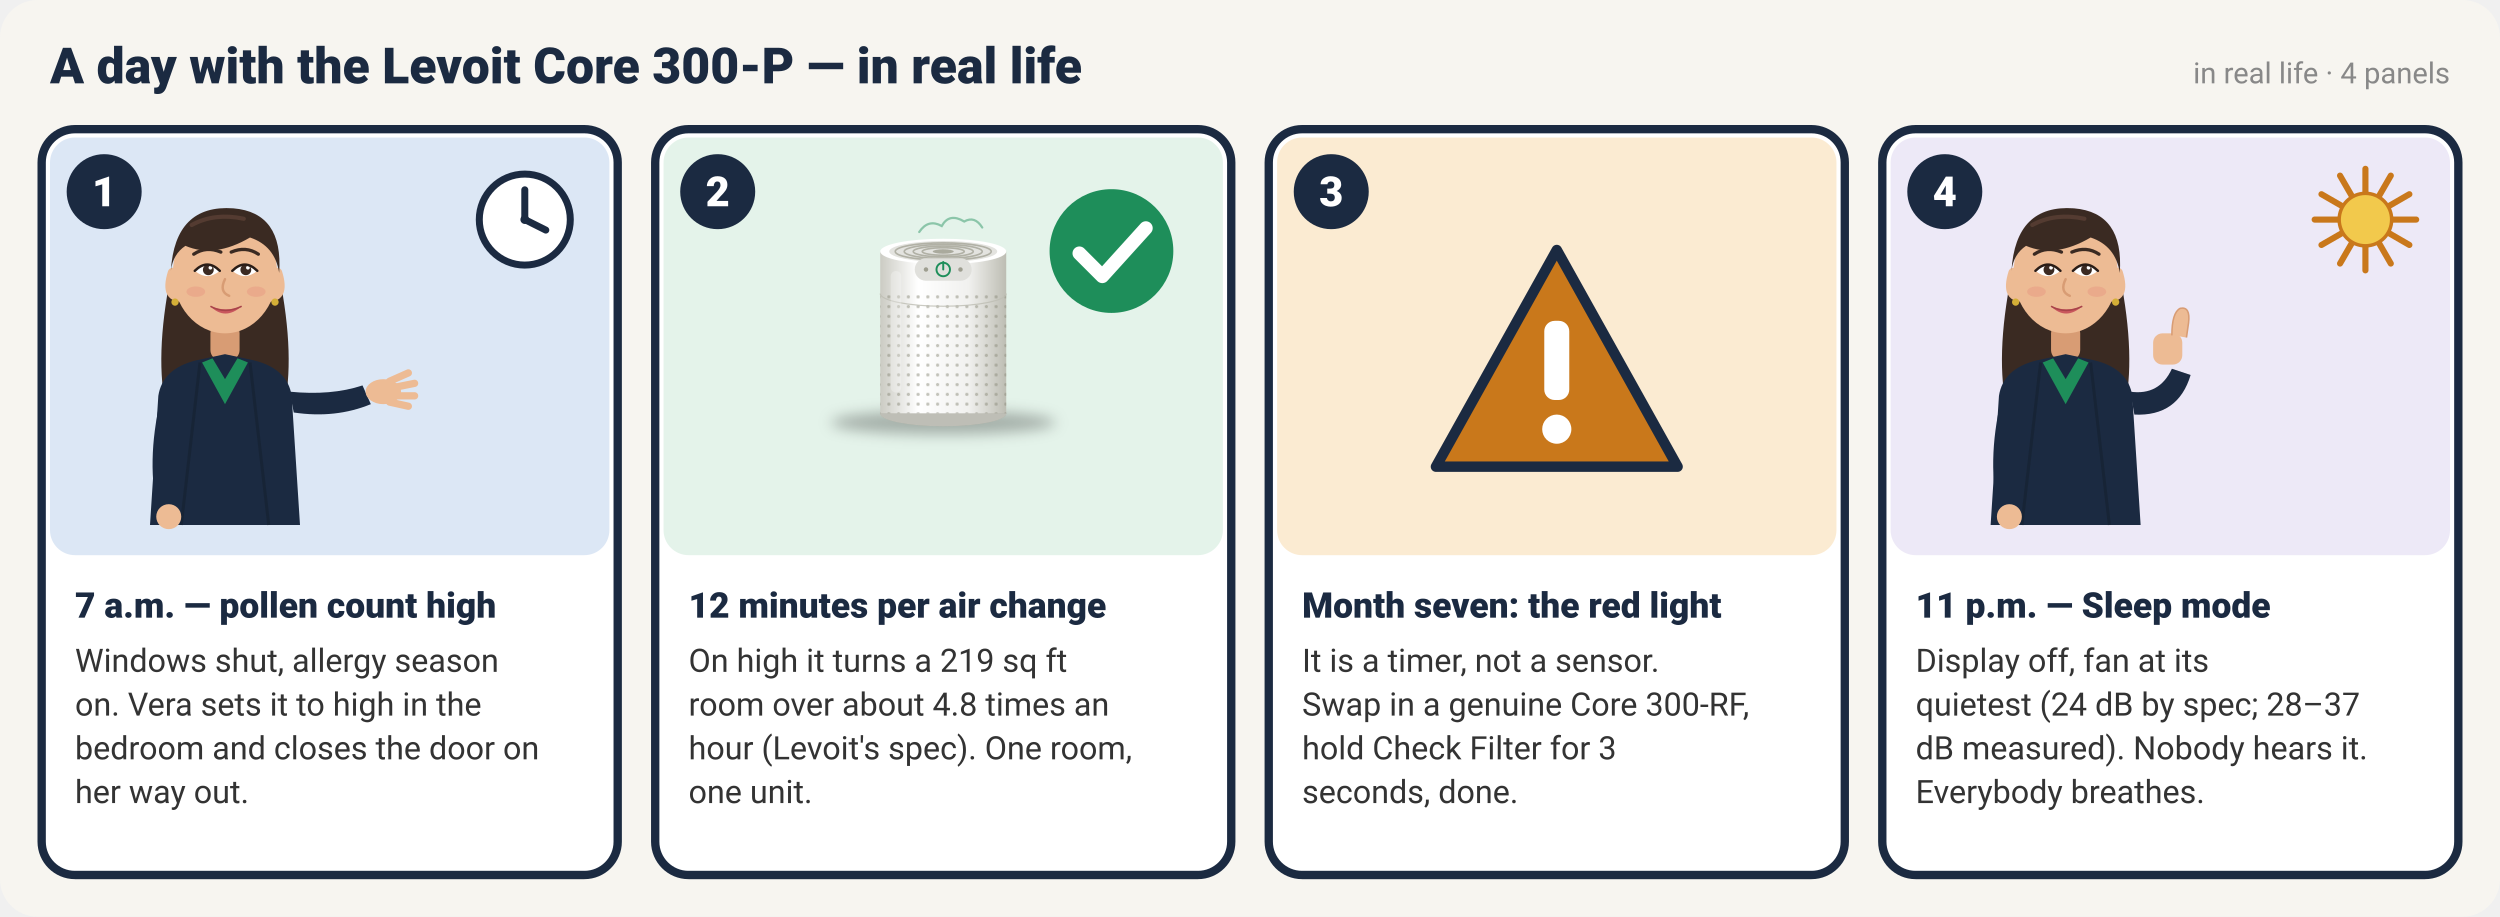
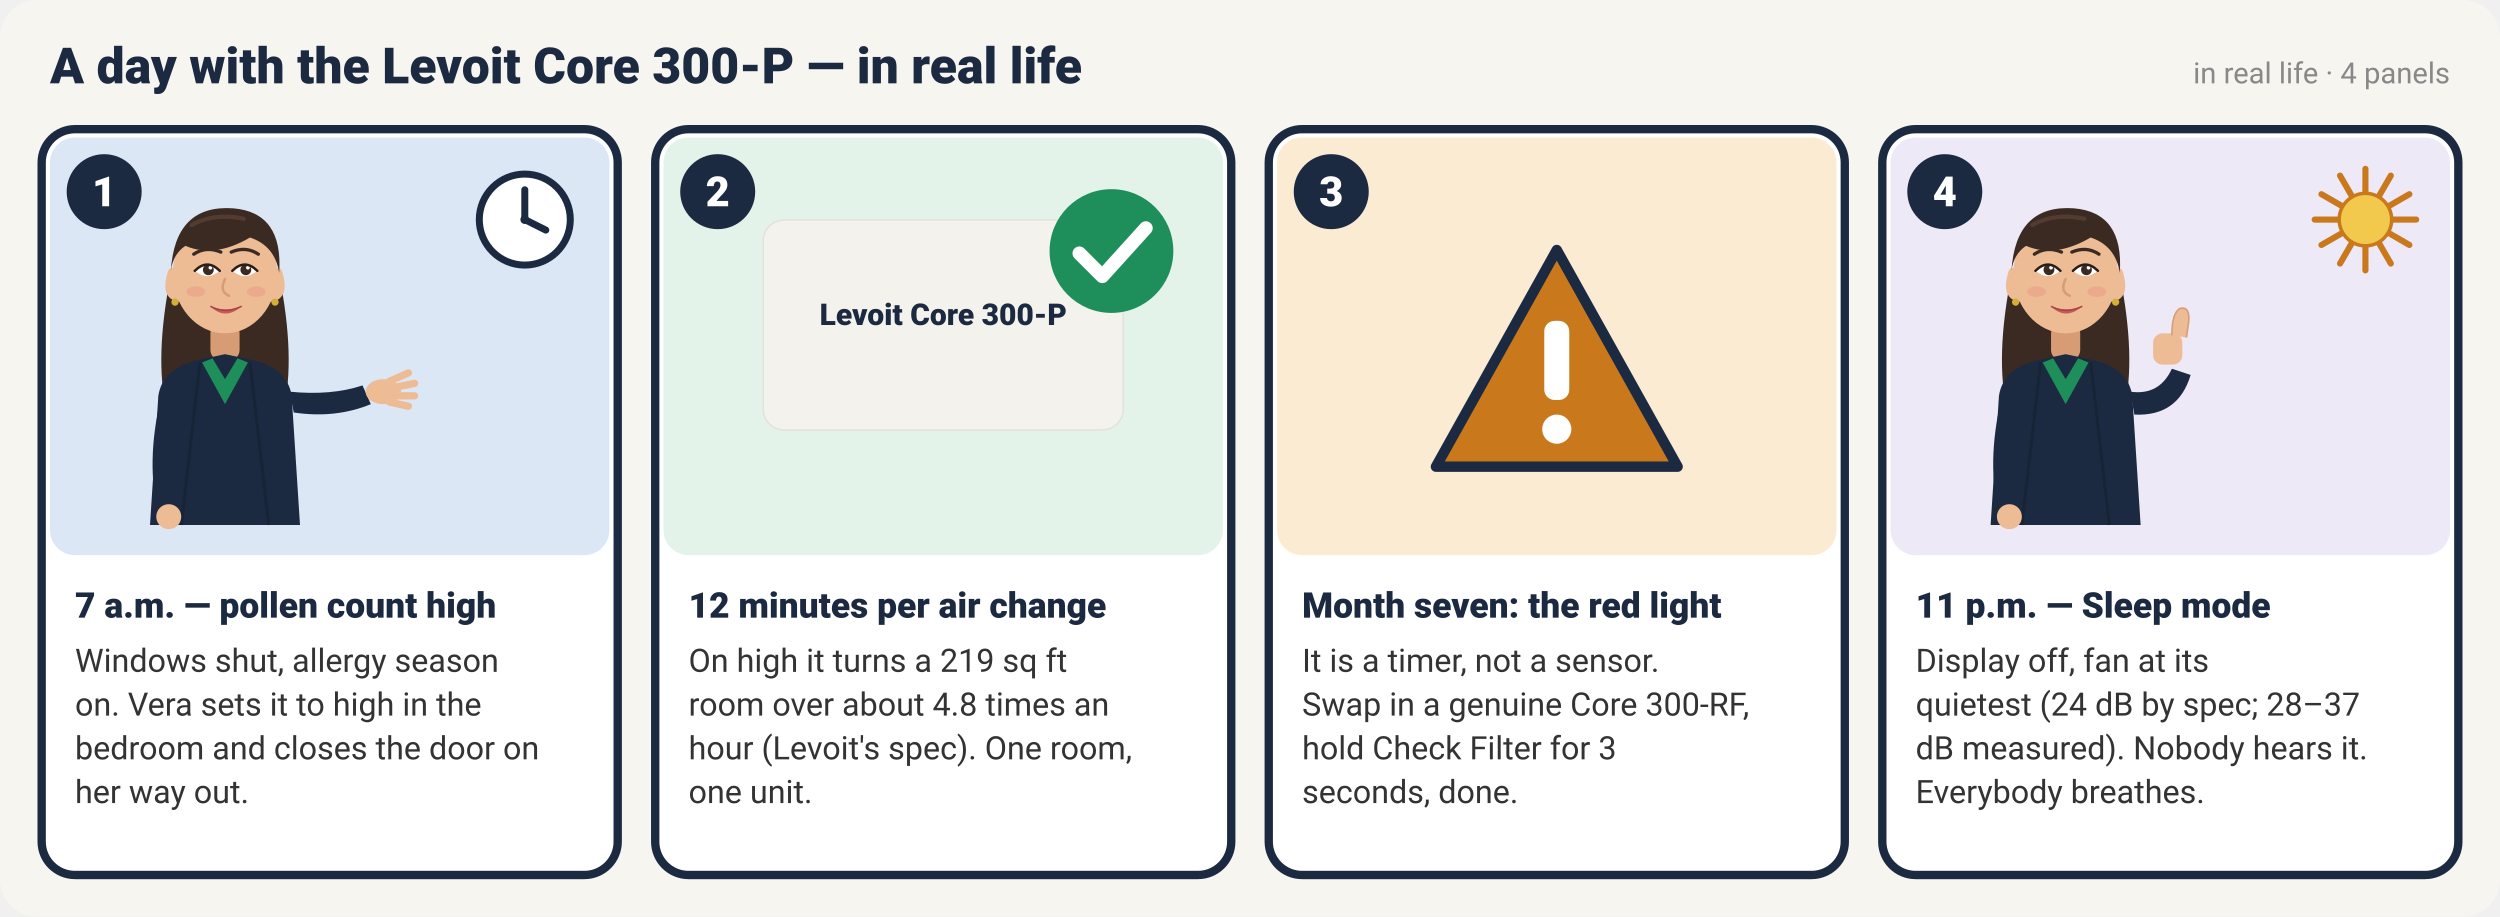
<svg xmlns="http://www.w3.org/2000/svg" viewBox="0 0 1200 440" role="img" aria-label="A day with the Levoit Core 300-P — in real life">
  <rect width="1200" height="440" rx="18" fill="#F7F5F0" />
  <text x="24" y="40" font-family="-apple-system,Segoe UI,Roboto,Helvetica,Arial,sans-serif" font-size="24" font-weight="800" fill="#1B2A41">A day with the Levoit Core 300-P — in real life</text>
  <text x="1176" y="40" text-anchor="end" font-family="-apple-system,Segoe UI,Roboto,Helvetica,Arial,sans-serif" font-size="14" fill="#888">in real life · 4 panels</text>
  <rect x="20.0" y="62" width="276.5" height="358" rx="16" fill="#fff" stroke="#1B2A41" stroke-width="4" />
  <rect x="24.0" y="66" width="268.5" height="200.48" rx="12" fill="#DCE7F5" />
  <circle cx="50.0" cy="92" r="18" fill="#1B2A41" />
  <text x="50.0" y="99" text-anchor="middle" font-family="-apple-system,Segoe UI,Roboto,Helvetica,Arial,sans-serif" font-size="20" font-weight="800" fill="#fff">1</text>
  <g transform="translate(28.0 72) scale(0.5)">
    <path d="M 108 120 Q 92 200 104 250 L 216 250 Q 228 200 212 120 Q 160 40 108 120 Z" fill="#3A2A22" />
    <rect x="146" y="166" width="28" height="36" rx="10" fill="#D89C74" />
    <path d="M 96 236 Q 100 210 132 202 L 160 196 L 188 202 Q 220 210 224 236 L 232 360 L 88 360 Z" fill="#1B2A41" />
    <path d="M 138 204 L 160 244 L 182 204 L 172 200 L 160 220 L 148 200 Z" fill="#1E8E5A" />
    <path d="M 136 204 L 118 360 M 184 204 L 202 360" stroke="#14202F" stroke-width="3" fill="none" opacity="0.6" />
    <path d="M 98 240 Q 84 300 96 350 L 116 348 Q 108 300 118 244 Z" fill="#1B2A41" />
    <circle cx="106" cy="352" r="12" fill="#EDBB94" />
    <ellipse cx="160" cy="118" rx="50" ry="58" fill="#EDBB94" />
    <path d="M 110 118 q -8 26 12 22 M 210 118 q 8 26 -12 22" stroke="#EDBB94" stroke-width="10" stroke-linecap="round" fill="none" />
    <path d="M 108 116 Q 112 52 168 56 Q 216 60 212 118 Q 208 92 184 84 Q 150 104 122 92 Q 110 100 108 116 Z" fill="#3A2A22" />
    <path d="M 128 72 Q 150 60 178 66" stroke="#5A4034" stroke-width="4" fill="none" stroke-linecap="round" opacity="0.8" />
    <path d="M 130 100 q 12 -8 26 -2 M 166 98 q 14 -6 26 2" stroke="#3A2A22" stroke-width="3.2" fill="none" stroke-linecap="round" />
    <path d="M 131 116 q 12 -12 24 0 q -12 10 -24 0 z" fill="#fff" />
    <circle cx="144" cy="115" r="5.2" fill="#3B2A22" />
    <circle cx="146" cy="113" r="1.8" fill="#fff" />
    <path d="M 131 116 q 12 -12 24 0" stroke="#2A1D17" stroke-width="2.4" fill="none" stroke-linecap="round" />
    <path d="M 167 116 q 12 -12 24 0 q -12 10 -24 0 z" fill="#fff" />
    <circle cx="180" cy="115" r="5.2" fill="#3B2A22" />
    <circle cx="182" cy="113" r="1.8" fill="#fff" />
    <path d="M 167 116 q 12 -12 24 0" stroke="#2A1D17" stroke-width="2.4" fill="none" stroke-linecap="round" />
    <path d="M 160 124 q -6 12 4 16" stroke="#D89C74" stroke-width="2.4" fill="none" stroke-linecap="round" />
    <path d="M 146 150 q 14 14 30 0 q -15 6 -30 0 z" fill="#C9575D" />
    <path d="M 146 150 q 14 8 30 0" stroke="#A8434A" stroke-width="1.5" fill="none" />
    <ellipse cx="132" cy="136" rx="9" ry="5" fill="#E58A7A" opacity="0.35" />
    <ellipse cx="190" cy="136" rx="9" ry="5" fill="#E58A7A" opacity="0.35" />
    <circle cx="112" cy="146" r="3.5" fill="#D4AF37" />
    <circle cx="208" cy="146" r="3.5" fill="#D4AF37" />
    <path d="M 222 232 Q 262 236 292 226 L 300 244 Q 266 258 226 252 Z" fill="#1B2A41" />
    <ellipse cx="312" cy="232" rx="17" ry="12" fill="#EDBB94" />
    <g stroke="#EDBB94" stroke-width="7" stroke-linecap="round">
      <path d="M 318 222 L 336 214" />
      <path d="M 322 228 L 342 224" />
      <path d="M 322 236 L 342 236" />
      <path d="M 318 242 L 336 246" />
    </g>
  </g>
  <g transform="translate(222.5 76) scale(0.42)">
    <circle cx="70" cy="70" r="52" fill="#fff" stroke="#1B2A41" stroke-width="8" />
    <path d="M 70 70 L 70 36 M 70 70 L 94 82" stroke="#1B2A41" stroke-width="8" stroke-linecap="round" />
    <circle cx="70" cy="70" r="5" fill="#1B2A41" />
  </g>
  <text x="36.0" y="296.48" font-family="-apple-system,Segoe UI,Roboto,Helvetica,Arial,sans-serif" font-size="17" font-weight="800" fill="#1B2A41">7 a.m. — pollen count high</text>
  <text x="36.0" y="322.48" font-family="-apple-system,Segoe UI,Roboto,Helvetica,Arial,sans-serif" font-size="15.5" fill="#333">Windows shut, allergy season</text>
  <text x="36.0" y="343.48" font-family="-apple-system,Segoe UI,Roboto,Helvetica,Arial,sans-serif" font-size="15.5" fill="#333">on. Vera sets it to high in the</text>
  <text x="36.0" y="364.48" font-family="-apple-system,Segoe UI,Roboto,Helvetica,Arial,sans-serif" font-size="15.5" fill="#333">bedroom and closes the door on</text>
  <text x="36.0" y="385.48" font-family="-apple-system,Segoe UI,Roboto,Helvetica,Arial,sans-serif" font-size="15.5" fill="#333">her way out.</text>
  <rect x="314.5" y="62" width="276.5" height="358" rx="16" fill="#fff" stroke="#1B2A41" stroke-width="4" />
  <rect x="318.5" y="66" width="268.5" height="200.48" rx="12" fill="#E4F3EA" />
  <circle cx="344.5" cy="92" r="18" fill="#1B2A41" />
  <text x="344.5" y="99" text-anchor="middle" font-family="-apple-system,Segoe UI,Roboto,Helvetica,Arial,sans-serif" font-size="20" font-weight="800" fill="#fff">2</text>
  <g transform="translate(344.75 84) scale(0.36)">
-     <defs>
-       <radialGradient id="s1-bg" cx="50%" cy="38%" r="72%">
-         <stop offset="0" stop-color="#ffffff" />
-         <stop offset="0.7" stop-color="#f3f3f1" />
-         <stop offset="1" stop-color="#e4e4e1" />
-       </radialGradient>
-       <filter id="s1-blur" x="-30%" y="-80%" width="160%" height="300%">
-         <feGaussianBlur stdDeviation="9" />
-       </filter>
-       <filter id="s1-soft" x="-20%" y="-20%" width="140%" height="140%">
-         <feGaussianBlur stdDeviation="2.2" />
-       </filter>
-       <filter id="s1-glow" x="-50%" y="-50%" width="200%" height="200%">
-         <feGaussianBlur stdDeviation="5" />
-       </filter>
-       <linearGradient id="s1-front" x1="0" y1="0" x2="0.35" y2="1">
-         <stop offset="0" stop-color="#ffffff" />
-         <stop offset="0.55" stop-color="#F1F1EF" />
-         <stop offset="1" stop-color="#dcdcd7" />
-       </linearGradient>
-       <linearGradient id="s1-side" x1="0" y1="0" x2="1" y2="1">
-         <stop offset="0" stop-color="#e3e3df" />
-         <stop offset="1" stop-color="#c1c1b9" />
-       </linearGradient>
-       <linearGradient id="s1-top" x1="0" y1="0" x2="1" y2="1">
-         <stop offset="0" stop-color="#ffffff" />
-         <stop offset="1" stop-color="#ffffff" />
-       </linearGradient>
-       <radialGradient id="s1-dome" cx="38%" cy="32%" r="75%">
-         <stop offset="0" stop-color="#ffffff" />
-         <stop offset="0.6" stop-color="#F1F1EF" />
-         <stop offset="1" stop-color="#d0d0c9" />
-       </radialGradient>
-       <linearGradient id="s1-gloss" x1="0" y1="0" x2="1" y2="1">
-         <stop offset="0" stop-color="#ffffff" stop-opacity="0.55" />
-         <stop offset="0.5" stop-color="#ffffff" stop-opacity="0.05" />
-         <stop offset="1" stop-color="#ffffff" stop-opacity="0" />
-       </linearGradient>
-       <linearGradient id="s1-screen" x1="0" y1="0" x2="1" y2="1">
-         <stop offset="0" stop-color="#1d2a3a" />
-         <stop offset="1" stop-color="#060a10" />
-       </linearGradient>
-       <linearGradient id="s1-metal" x1="0" y1="0" x2="1" y2="0">
-         <stop offset="0" stop-color="#d9d9d6" />
-         <stop offset="0.35" stop-color="#f4f4f2" />
-         <stop offset="0.65" stop-color="#bdbdb9" />
-         <stop offset="1" stop-color="#e6e6e3" />
-       </linearGradient>
-       <linearGradient id="s1-accent" x1="0" y1="0" x2="0" y2="1">
-         <stop offset="0" stop-color="#2bcd82" />
-         <stop offset="1" stop-color="#135b3a" />
-       </linearGradient>
-       <linearGradient id="s1-lens" x1="0" y1="0" x2="1" y2="1">
-         <stop offset="0" stop-color="#5a6470" />
-         <stop offset="0.45" stop-color="#1c2129" />
-         <stop offset="0.55" stop-color="#2b323c" />
-         <stop offset="1" stop-color="#0c0f14" />
-       </linearGradient>
-     </defs>
-     <ellipse cx="300" cy="330" rx="150" ry="16" fill="#000" opacity="0.28" filter="url(#s1-blur)" />
-     <defs>
-       <pattern id="s1-holes" width="13" height="13" patternUnits="userSpaceOnUse">
-         <circle cx="6.5" cy="6.5" r="2.2" fill="#8d8d7d" opacity="0.5" />
-       </pattern>
-       <linearGradient id="s1-shell" x1="0" y1="0" x2="1" y2="0">
-         <stop offset="0" stop-color="#cbcbc3" />
-         <stop offset="0.3" stop-color="#ffffff" />
-         <stop offset="0.7" stop-color="#F1F1EF" />
-         <stop offset="1" stop-color="#bdbdb3" />
-       </linearGradient>
-     </defs>
-     <ellipse cx="300" cy="318" rx="84" ry="17" fill="#a5a598" />
-     <rect x="216" y="102" width="168" height="216" fill="url(#s1-shell)" />
-     <rect x="216" y="158" width="168" height="160" fill="url(#s1-holes)" />
-     <path d="M 216 318 A 84 17 0 0 0 384 318" fill="#d4d4ce" opacity="0.55" />
-     <path d="M 216 158 A 84 17 0 0 0 384 158" fill="none" stroke="#bdbdb3" stroke-width="1.6" opacity="0.8" />
-     <ellipse cx="300" cy="102" rx="84" ry="17" fill="#ffffff" />
-     <ellipse cx="300" cy="102" rx="72" ry="14" fill="#e3e3df" />
-     <ellipse cx="300" cy="102" rx="64" ry="11.5" fill="none" stroke="#9b9b8d" stroke-width="2.2" opacity="0.7" />
-     <ellipse cx="300" cy="102" rx="52" ry="9.4" fill="none" stroke="#9b9b8d" stroke-width="2.2" opacity="0.7" />
-     <ellipse cx="300" cy="102" rx="40" ry="7.2" fill="none" stroke="#9b9b8d" stroke-width="2.2" opacity="0.7" />
-     <ellipse cx="300" cy="102" rx="28" ry="5.0" fill="none" stroke="#9b9b8d" stroke-width="2.2" opacity="0.7" />
-     <ellipse cx="300" cy="102" rx="14" ry="3" fill="#929282" opacity="0.7" />
-     <rect x="262" y="111" width="76" height="30" rx="15" fill="#e0e0dc" />
-     <circle cx="300" cy="126" r="9" fill="none" stroke="#1E8E5A" stroke-width="2.6" />
-     <line x1="300" y1="116" x2="300" y2="126" stroke="#1E8E5A" stroke-width="2.6" stroke-linecap="round" />
-     <circle cx="277" cy="126" r="3" fill="#9e9e90" />
-     <circle cx="323" cy="126" r="3" fill="#9e9e90" />
-     <rect x="230" y="128" width="14" height="162" rx="7" fill="#fff" opacity="0.26" />
-     <path d="M 268 76 q 12 -18 30 -8 q 10 -18 30 -6 q 14 -8 24 8" fill="none" stroke="#1E8E5A" stroke-width="3" stroke-linecap="round" opacity="0.45" />
+     <rect x="60" y="60" width="480" height="280" rx="28" fill="#F4F2EC" />
+     <rect x="60" y="60" width="480" height="280" rx="28" fill="none" stroke="#E3E1DB" stroke-width="2" />
+     <g font-family="-apple-system,Segoe UI,Roboto,Helvetica,Arial,sans-serif">
+       <text x="300" y="200" text-anchor="middle" font-size="40" font-weight="800" fill="#1B2A41">Levoit Core 300-P</text>
+     </g>
  </g>
  <g transform="translate(495.0 82) scale(0.55)">
    <circle cx="70" cy="70" r="54" fill="#1E8E5A" />
    <path d="M 42 72 L 62 92 L 100 50" fill="none" stroke="#fff" stroke-width="12" stroke-linecap="round" stroke-linejoin="round" />
  </g>
  <text x="330.5" y="296.48" font-family="-apple-system,Segoe UI,Roboto,Helvetica,Arial,sans-serif" font-size="17" font-weight="800" fill="#1B2A41">12 minutes per air change</text>
  <text x="330.5" y="322.48" font-family="-apple-system,Segoe UI,Roboto,Helvetica,Arial,sans-serif" font-size="15.5" fill="#333">On high it turns a 219 sq ft</text>
  <text x="330.5" y="343.48" font-family="-apple-system,Segoe UI,Roboto,Helvetica,Arial,sans-serif" font-size="15.5" fill="#333">room over about 4.8 times an</text>
  <text x="330.5" y="364.48" font-family="-apple-system,Segoe UI,Roboto,Helvetica,Arial,sans-serif" font-size="15.5" fill="#333">hour (Levoit's spec). One room,</text>
  <text x="330.5" y="385.48" font-family="-apple-system,Segoe UI,Roboto,Helvetica,Arial,sans-serif" font-size="15.5" fill="#333">one unit.</text>
  <rect x="609.0" y="62" width="276.5" height="358" rx="16" fill="#fff" stroke="#1B2A41" stroke-width="4" />
  <rect x="613.0" y="66" width="268.5" height="200.48" rx="12" fill="#FBEBD2" />
  <circle cx="639.0" cy="92" r="18" fill="#1B2A41" />
  <text x="639.0" y="99" text-anchor="middle" font-family="-apple-system,Segoe UI,Roboto,Helvetica,Arial,sans-serif" font-size="20" font-weight="800" fill="#fff">3</text>
  <g transform="translate(677.25 106) scale(1.0)">
    <path d="M 70 14 L 128 118 H 12 Z" fill="#C9781B" stroke="#1B2A41" stroke-width="5" stroke-linejoin="round" />
    <rect x="64" y="48" width="12" height="38" rx="5" fill="#fff" />
    <circle cx="70" cy="100" r="7" fill="#fff" />
  </g>
  <text x="625.0" y="296.48" font-family="-apple-system,Segoe UI,Roboto,Helvetica,Arial,sans-serif" font-size="17" font-weight="800" fill="#1B2A41">Month seven: the red light</text>
  <text x="625.0" y="322.48" font-family="-apple-system,Segoe UI,Roboto,Helvetica,Arial,sans-serif" font-size="15.5" fill="#333">It is a timer, not a sensor.</text>
  <text x="625.0" y="343.48" font-family="-apple-system,Segoe UI,Roboto,Helvetica,Arial,sans-serif" font-size="15.5" fill="#333">Swap in a genuine Core 300-RF,</text>
  <text x="625.0" y="364.48" font-family="-apple-system,Segoe UI,Roboto,Helvetica,Arial,sans-serif" font-size="15.5" fill="#333">hold Check Filter for 3</text>
  <text x="625.0" y="385.48" font-family="-apple-system,Segoe UI,Roboto,Helvetica,Arial,sans-serif" font-size="15.5" fill="#333">seconds, done.</text>
  <rect x="903.5" y="62" width="276.5" height="358" rx="16" fill="#fff" stroke="#1B2A41" stroke-width="4" />
  <rect x="907.5" y="66" width="268.5" height="200.48" rx="12" fill="#EDE9F7" />
  <circle cx="933.5" cy="92" r="18" fill="#1B2A41" />
  <text x="933.5" y="99" text-anchor="middle" font-family="-apple-system,Segoe UI,Roboto,Helvetica,Arial,sans-serif" font-size="20" font-weight="800" fill="#fff">4</text>
  <g transform="translate(911.5 72) scale(0.5)">
    <path d="M 108 120 Q 92 200 104 250 L 216 250 Q 228 200 212 120 Q 160 40 108 120 Z" fill="#3A2A22" />
    <rect x="146" y="166" width="28" height="36" rx="10" fill="#D89C74" />
    <path d="M 96 236 Q 100 210 132 202 L 160 196 L 188 202 Q 220 210 224 236 L 232 360 L 88 360 Z" fill="#1B2A41" />
    <path d="M 138 204 L 160 244 L 182 204 L 172 200 L 160 220 L 148 200 Z" fill="#1E8E5A" />
    <path d="M 136 204 L 118 360 M 184 204 L 202 360" stroke="#14202F" stroke-width="3" fill="none" opacity="0.6" />
    <path d="M 98 240 Q 84 300 96 350 L 116 348 Q 108 300 118 244 Z" fill="#1B2A41" />
    <circle cx="106" cy="352" r="12" fill="#EDBB94" />
    <ellipse cx="160" cy="118" rx="50" ry="58" fill="#EDBB94" />
    <path d="M 110 118 q -8 26 12 22 M 210 118 q 8 26 -12 22" stroke="#EDBB94" stroke-width="10" stroke-linecap="round" fill="none" />
    <path d="M 108 116 Q 112 52 168 56 Q 216 60 212 118 Q 208 92 184 84 Q 150 104 122 92 Q 110 100 108 116 Z" fill="#3A2A22" />
    <path d="M 128 72 Q 150 60 178 66" stroke="#5A4034" stroke-width="4" fill="none" stroke-linecap="round" opacity="0.8" />
    <path d="M 130 100 q 12 -8 26 -2 M 166 98 q 14 -6 26 2" stroke="#3A2A22" stroke-width="3.2" fill="none" stroke-linecap="round" />
    <path d="M 131 116 q 12 -12 24 0 q -12 10 -24 0 z" fill="#fff" />
    <circle cx="144" cy="115" r="5.2" fill="#3B2A22" />
    <circle cx="146" cy="113" r="1.8" fill="#fff" />
    <path d="M 131 116 q 12 -12 24 0" stroke="#2A1D17" stroke-width="2.4" fill="none" stroke-linecap="round" />
    <path d="M 167 116 q 12 -12 24 0 q -12 10 -24 0 z" fill="#fff" />
    <circle cx="180" cy="115" r="5.2" fill="#3B2A22" />
    <circle cx="182" cy="113" r="1.8" fill="#fff" />
    <path d="M 167 116 q 12 -12 24 0" stroke="#2A1D17" stroke-width="2.4" fill="none" stroke-linecap="round" />
    <path d="M 160 124 q -6 12 4 16" stroke="#D89C74" stroke-width="2.4" fill="none" stroke-linecap="round" />
    <path d="M 146 150 q 14 14 30 0 q -15 6 -30 0 z" fill="#C9575D" />
    <path d="M 146 150 q 14 8 30 0" stroke="#A8434A" stroke-width="1.5" fill="none" />
    <ellipse cx="132" cy="136" rx="9" ry="5" fill="#E58A7A" opacity="0.35" />
    <ellipse cx="190" cy="136" rx="9" ry="5" fill="#E58A7A" opacity="0.35" />
    <circle cx="112" cy="146" r="3.5" fill="#D4AF37" />
    <circle cx="208" cy="146" r="3.5" fill="#D4AF37" />
    <path d="M 222 232 Q 250 236 262 210 L 280 216 Q 268 256 226 254 Z" fill="#1B2A41" />
    <rect x="244" y="176" width="28" height="30" rx="9" fill="#EDBB94" />
    <path d="M 262 178 q 0 -22 8 -26 q 10 -2 8 14 l -2 14" fill="#EDBB94" stroke="#D89C74" stroke-width="1.5" />
  </g>
  <g transform="translate(1106.0 76) scale(0.42)">
    <line x1="70" y1="70" x2="128.0" y2="70.0" stroke="#C9781B" stroke-width="7" stroke-linecap="round" />
    <line x1="70" y1="70" x2="120.229" y2="99" stroke="#C9781B" stroke-width="7" stroke-linecap="round" />
    <line x1="70" y1="70" x2="99" y2="120.229" stroke="#C9781B" stroke-width="7" stroke-linecap="round" />
    <line x1="70" y1="70" x2="70" y2="128" stroke="#C9781B" stroke-width="7" stroke-linecap="round" />
    <line x1="70" y1="70" x2="41" y2="120.23" stroke="#C9781B" stroke-width="7" stroke-linecap="round" />
    <line x1="70" y1="70" x2="19.771" y2="99" stroke="#C9781B" stroke-width="7" stroke-linecap="round" />
    <line x1="70" y1="70" x2="12" y2="70" stroke="#C9781B" stroke-width="7" stroke-linecap="round" />
    <line x1="70" y1="70" x2="19.77" y2="41" stroke="#C9781B" stroke-width="7" stroke-linecap="round" />
    <line x1="70" y1="70" x2="41" y2="19.771" stroke="#C9781B" stroke-width="7" stroke-linecap="round" />
    <line x1="70" y1="70" x2="70" y2="12" stroke="#C9781B" stroke-width="7" stroke-linecap="round" />
    <line x1="70" y1="70" x2="99" y2="19.77" stroke="#C9781B" stroke-width="7" stroke-linecap="round" />
    <line x1="70" y1="70" x2="120.229" y2="41" stroke="#C9781B" stroke-width="7" stroke-linecap="round" />
    <circle cx="70" cy="70" r="30" fill="#F2C94C" stroke="#C9781B" stroke-width="4" />
  </g>
  <text x="919.5" y="296.48" font-family="-apple-system,Segoe UI,Roboto,Helvetica,Arial,sans-serif" font-size="17" font-weight="800" fill="#1B2A41">11 p.m. — Sleep mode</text>
  <text x="919.5" y="322.48" font-family="-apple-system,Segoe UI,Roboto,Helvetica,Arial,sans-serif" font-size="15.5" fill="#333">Display off, fan at its</text>
  <text x="919.5" y="343.48" font-family="-apple-system,Segoe UI,Roboto,Helvetica,Arial,sans-serif" font-size="15.5" fill="#333">quietest (24 dB by spec; 28–37</text>
  <text x="919.5" y="364.48" font-family="-apple-system,Segoe UI,Roboto,Helvetica,Arial,sans-serif" font-size="15.5" fill="#333">dB measured). Nobody hears it.</text>
  <text x="919.5" y="385.48" font-family="-apple-system,Segoe UI,Roboto,Helvetica,Arial,sans-serif" font-size="15.5" fill="#333">Everybody breathes.</text>
</svg>
